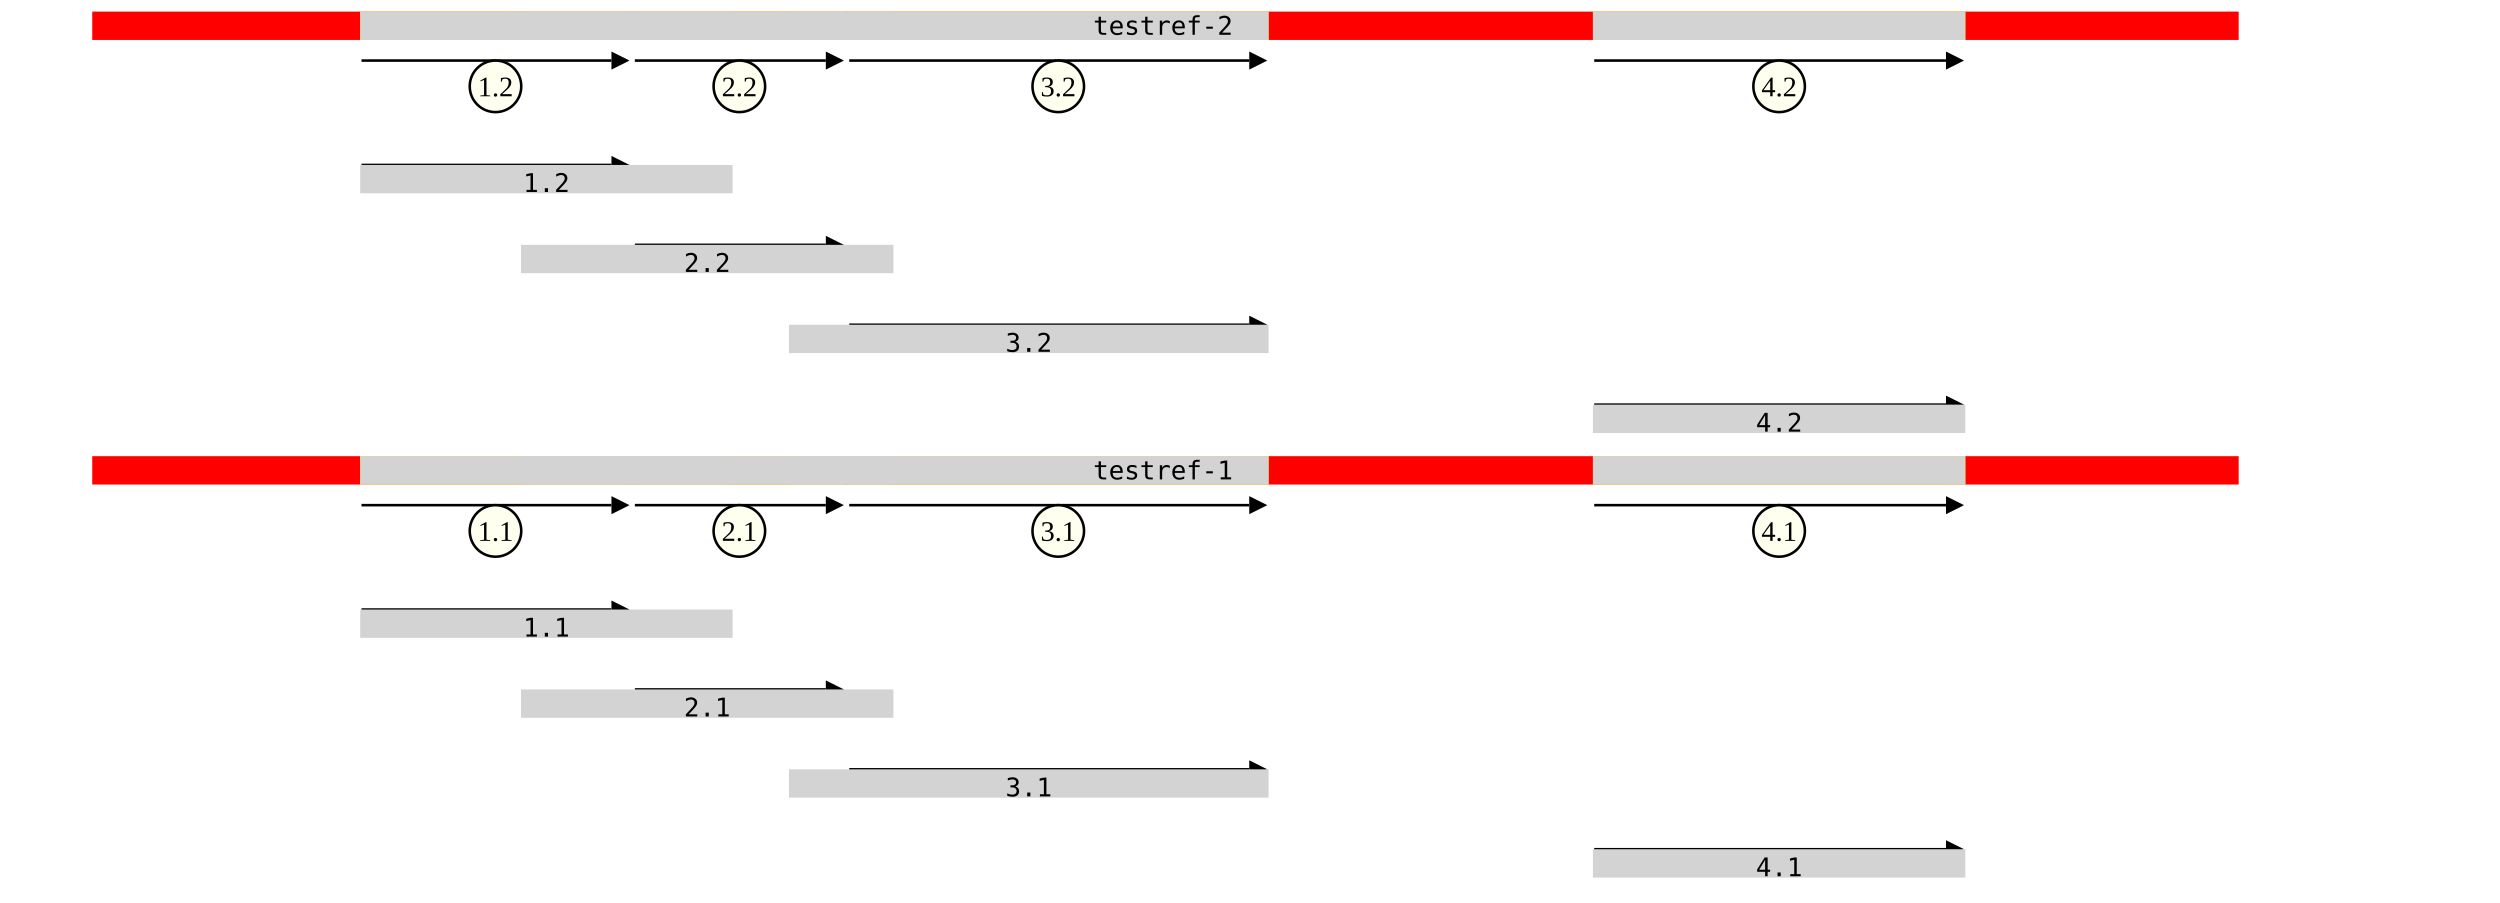
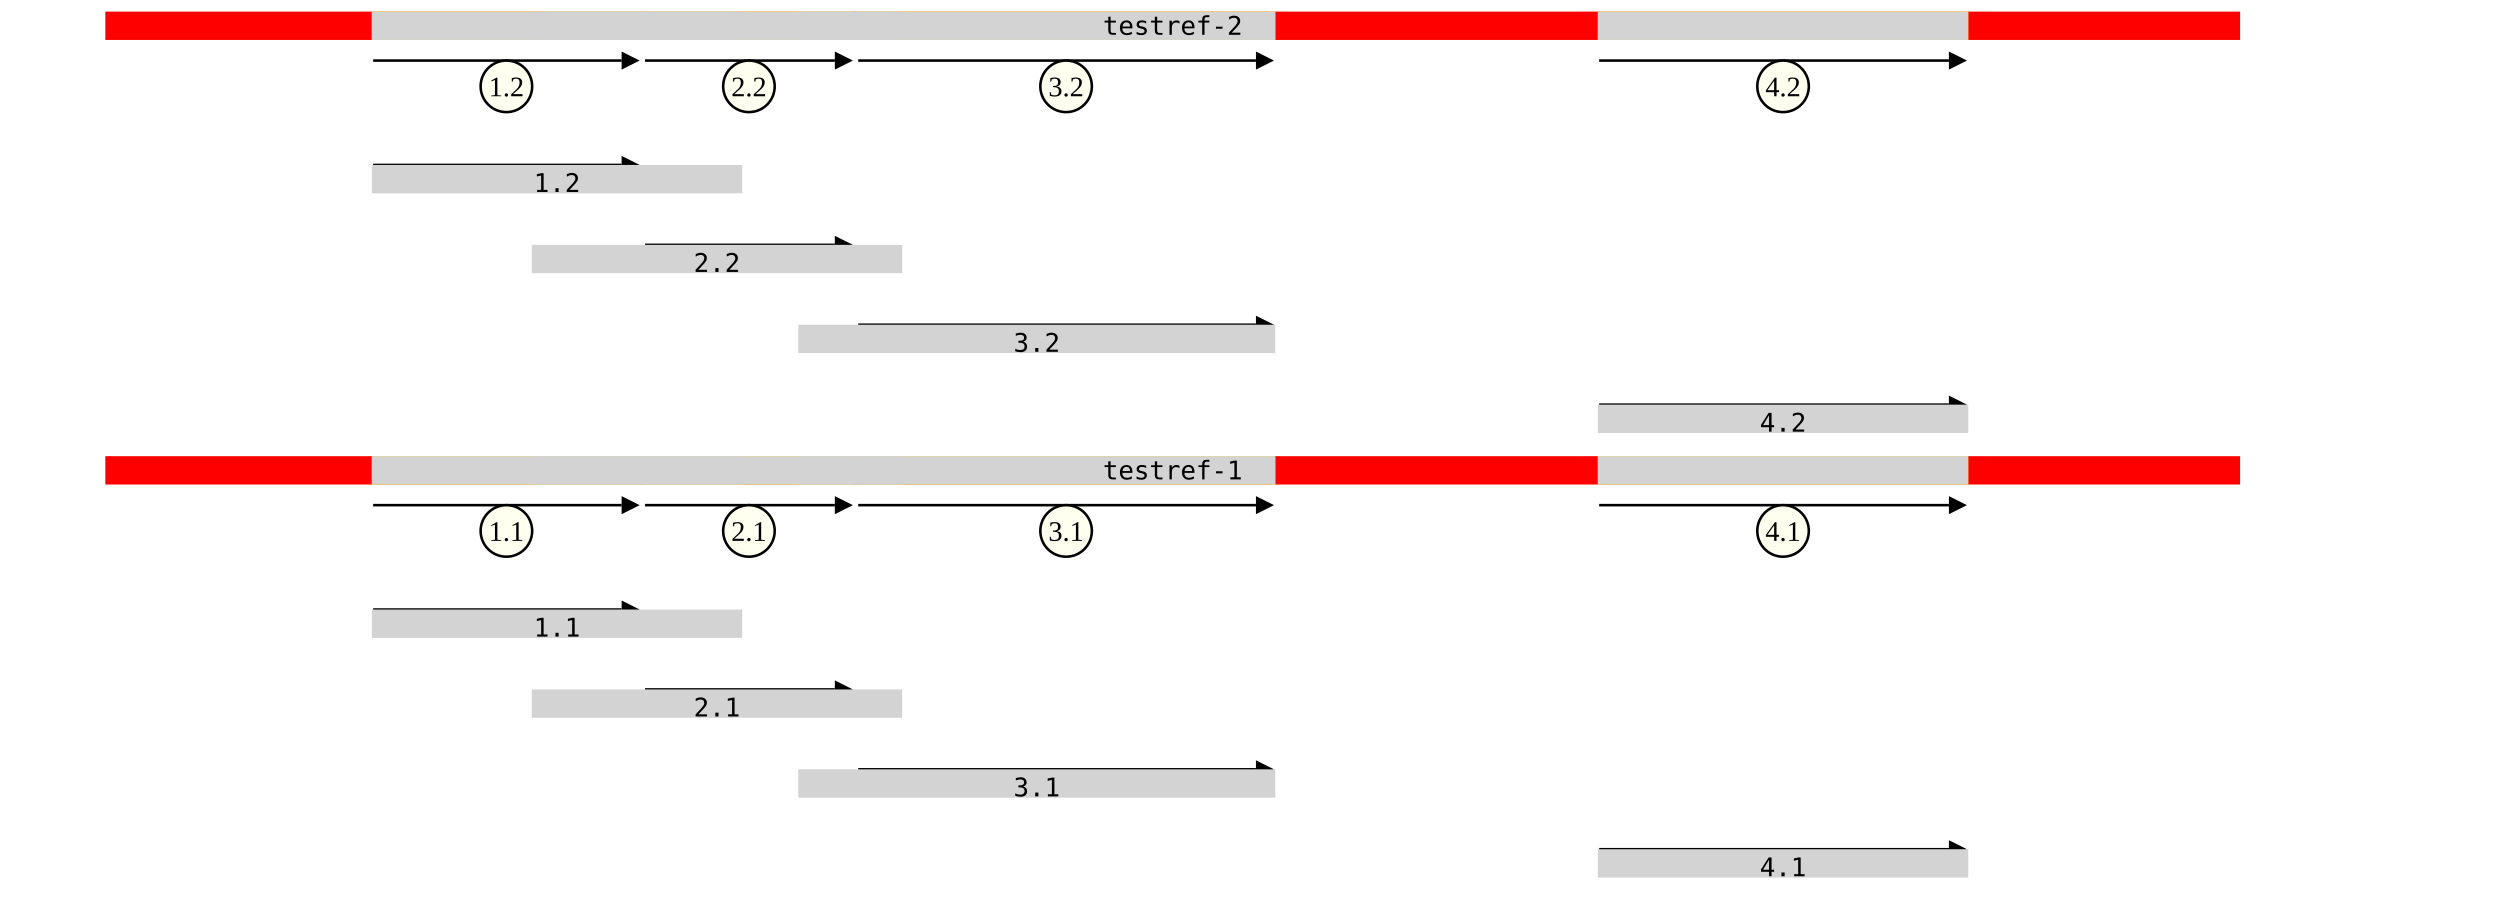
- <svg xmlns="http://www.w3.org/2000/svg" width="970" height="350.0" viewBox="0.0 -350.0 970 350.0">
+ <svg xmlns="http://www.w3.org/2000/svg" width="970.0" height="350.0" viewBox="0.0 -350.0 970.0 350.0">
  <defs>
</defs>
  <g transform="translate(0 -335.0)">
    <g transform="translate(0.0 0)">
-       <rect x="36.288" y="-10" width="831.815" height="10" fill="red" stroke="red" />
-     </g>
-     <g transform="translate(0.0 0)">
-       <rect x="140.265" y="-10" width="103.977" height="10" fill="yellow" stroke="yellow" />
-     </g>
-     <g transform="translate(0.0 0)">
-       <rect x="246.321" y="-10" width="81.102" height="10" fill="yellow" stroke="yellow" />
-     </g>
-     <g transform="translate(0.0 0)">
-       <rect x="329.503" y="-10" width="162.204" height="10" fill="yellow" stroke="yellow" />
-     </g>
-     <g transform="translate(0.0 0)">
-       <rect x="618.558" y="-10" width="143.488" height="10" fill="yellow" stroke="yellow" />
-     </g>
-     <g transform="translate(0.0 0)">
-       <rect x="140.265" y="-10" width="143.488" height="10" fill="lightgray" stroke="lightgray" />
-     </g>
-     <g transform="translate(0.0 0)">
-       <rect x="202.651" y="-10" width="143.488" height="10" fill="lightgray" stroke="lightgray" />
-     </g>
-     <g transform="translate(0.0 0)">
-       <rect x="306.628" y="-10" width="185.079" height="10" fill="lightgray" stroke="lightgray" />
-     </g>
-     <g transform="translate(0.0 0)">
-       <rect x="618.558" y="-10" width="143.488" height="10" fill="lightgray" stroke="lightgray" />
+       <rect x="41.365" y="-10" width="827.292" height="10" fill="red" stroke="red" />
+     </g>
+     <g transform="translate(0.0 0)">
+       <rect x="144.776" y="-10" width="103.412" height="10" fill="yellow" stroke="yellow" />
+     </g>
+     <g transform="translate(0.0 0)">
+       <rect x="250.256" y="-10" width="80.661" height="10" fill="yellow" stroke="yellow" />
+     </g>
+     <g transform="translate(0.0 0)">
+       <rect x="332.985" y="-10" width="161.322" height="10" fill="yellow" stroke="yellow" />
+     </g>
+     <g transform="translate(0.0 0)">
+       <rect x="620.469" y="-10" width="142.708" height="10" fill="yellow" stroke="yellow" />
+     </g>
+     <g transform="translate(0.0 0)">
+       <rect x="144.776" y="-10" width="142.708" height="10" fill="lightgray" stroke="lightgray" />
+     </g>
+     <g transform="translate(0.0 0)">
+       <rect x="206.823" y="-10" width="142.708" height="10" fill="lightgray" stroke="lightgray" />
+     </g>
+     <g transform="translate(0.0 0)">
+       <rect x="310.235" y="-10" width="184.072" height="10" fill="lightgray" stroke="lightgray" />
+     </g>
+     <g transform="translate(0.0 0)">
+       <rect x="620.469" y="-10" width="142.708" height="10" fill="lightgray" stroke="lightgray" />
    </g>
  </g>
  <g transform="translate(0.0 -336.5)">
-     <rect x="451.26" y="11.5" width="0.0" height="-11.5" fill="transparent" stroke="transparent" />
-     <g transform="translate(451.2595 0)">
+     <rect x="455.011" y="11.5" width="0.0" height="-11.5" fill="transparent" stroke="transparent" />
+     <g transform="translate(455.0107 0)">
      <text x="0" y="0" font-size="10" font-family="monospace" text-anchor="middle">testref-2</text>
    </g>
  </g>
  <g transform="translate(0 -306.5)">
    <g transform="translate(0.0 0)">
-       <path d="M140.265,-20.0 L237.242,-20.0" stroke="black" />
-       <circle cx="192.253" cy="-10.0" r="10.0" fill="ivory" stroke="black" />
-       <path d="M244.242,-20.0 L237.242,-23.5 L237.242,-16.5 L244.242,-20.0" fill="black" />
-       <text x="192.253" y="-10.0" font-size="11.0" text-anchor="middle" dy="0.35em">1.2</text>
-     </g>
-     <g transform="translate(0.0 0)">
-       <path d="M246.321,-20.0 L320.423,-20.0" stroke="black" />
-       <circle cx="286.872" cy="-10.0" r="10.0" fill="ivory" stroke="black" />
-       <path d="M327.423,-20.0 L320.423,-23.5 L320.423,-16.5 L327.423,-20.0" fill="black" />
-       <text x="286.872" y="-10.0" font-size="11.0" text-anchor="middle" dy="0.35em">2.2</text>
-     </g>
-     <g transform="translate(0.0 0)">
-       <path d="M329.503,-20.0 L484.707,-20.0" stroke="black" />
-       <circle cx="410.605" cy="-10.0" r="10.0" fill="ivory" stroke="black" />
-       <path d="M491.707,-20.0 L484.707,-23.5 L484.707,-16.5 L491.707,-20.0" fill="black" />
-       <text x="410.605" y="-10.0" font-size="11.0" text-anchor="middle" dy="0.35em">3.2</text>
-     </g>
-     <g transform="translate(0.0 0)">
-       <path d="M618.558,-20.0 L755.046,-20.0" stroke="black" />
-       <circle cx="690.302" cy="-10.0" r="10.0" fill="ivory" stroke="black" />
-       <path d="M762.046,-20.0 L755.046,-23.5 L755.046,-16.5 L762.046,-20.0" fill="black" />
-       <text x="690.302" y="-10.0" font-size="11.0" text-anchor="middle" dy="0.35em">4.2</text>
+       <path d="M144.776,-20.0 L241.188,-20.0" stroke="black" />
+       <circle cx="196.482" cy="-10.0" r="10.0" fill="ivory" stroke="black" />
+       <path d="M248.188,-20.0 L241.188,-23.5 L241.188,-16.5 L248.188,-20.0" fill="black" />
+       <text x="196.482" y="-10.0" font-size="11.0" text-anchor="middle" dy="0.35em">1.2</text>
+     </g>
+     <g transform="translate(0.0 0)">
+       <path d="M250.256,-20.0 L323.917,-20.0" stroke="black" />
+       <circle cx="290.586" cy="-10.0" r="10.0" fill="ivory" stroke="black" />
+       <path d="M330.917,-20.0 L323.917,-23.5 L323.917,-16.5 L330.917,-20.0" fill="black" />
+       <text x="290.586" y="-10.0" font-size="11.0" text-anchor="middle" dy="0.35em">2.2</text>
+     </g>
+     <g transform="translate(0.0 0)">
+       <path d="M332.985,-20.0 L487.307,-20.0" stroke="black" />
+       <circle cx="413.646" cy="-10.0" r="10.0" fill="ivory" stroke="black" />
+       <path d="M494.307,-20.0 L487.307,-23.5 L487.307,-16.5 L494.307,-20.0" fill="black" />
+       <text x="413.646" y="-10.0" font-size="11.0" text-anchor="middle" dy="0.35em">3.2</text>
+     </g>
+     <g transform="translate(0.0 0)">
+       <path d="M620.469,-20.0 L756.177,-20.0" stroke="black" />
+       <circle cx="691.823" cy="-10.0" r="10.0" fill="ivory" stroke="black" />
+       <path d="M763.177,-20.0 L756.177,-23.5 L756.177,-16.5 L763.177,-20.0" fill="black" />
+       <text x="691.823" y="-10.0" font-size="11.0" text-anchor="middle" dy="0.35em">4.2</text>
    </g>
  </g>
  <g transform="translate(0 -295.5)">
    <g transform="translate(0.0 0)">
-       <path d="M140.265,9.5 L237.242,9.5" stroke="black" />
-       <path d="M244.242,9.5 L237.242,6.0 L237.242,13.0 L244.242,9.5" fill="black" />
+       <path d="M144.776,9.5 L241.188,9.5" stroke="black" />
+       <path d="M248.188,9.5 L241.188,6.0 L241.188,13.0 L248.188,9.5" fill="black" />
    </g>
  </g>
  <g transform="translate(0 -275.5)">
    <g transform="translate(0.0 0)">
-       <rect x="140.265" y="-10" width="143.488" height="10" fill="lightgrey" stroke="lightgrey" />
-       <g transform="translate(212.0088 0)">
+       <rect x="144.776" y="-10" width="142.708" height="10" fill="lightgrey" stroke="lightgrey" />
+       <g transform="translate(216.1301 0)">
        <text x="0" y="0" font-size="10" font-family="monospace" text-anchor="middle">1.2</text>
      </g>
    </g>
  </g>
  <g transform="translate(0 -264.5)">
    <g transform="translate(0.0 0)">
-       <path d="M246.321,9.5 L320.423,9.5" stroke="black" />
-       <path d="M327.423,9.5 L320.423,6.0 L320.423,13.0 L327.423,9.5" fill="black" />
+       <path d="M250.256,9.5 L323.917,9.5" stroke="black" />
+       <path d="M330.917,9.5 L323.917,6.0 L323.917,13.0 L330.917,9.5" fill="black" />
    </g>
  </g>
  <g transform="translate(0 -244.5)">
    <g transform="translate(0.0 0)">
-       <rect x="202.651" y="-10" width="143.488" height="10" fill="lightgrey" stroke="lightgrey" />
-       <g transform="translate(274.3949 0)">
+       <rect x="206.823" y="-10" width="142.708" height="10" fill="lightgrey" stroke="lightgrey" />
+       <g transform="translate(278.177 0)">
        <text x="0" y="0" font-size="10" font-family="monospace" text-anchor="middle">2.2</text>
      </g>
    </g>
  </g>
  <g transform="translate(0 -233.5)">
    <g transform="translate(0.0 0)">
-       <path d="M329.503,9.5 L484.707,9.5" stroke="black" />
-       <path d="M491.707,9.5 L484.707,6.0 L484.707,13.0 L491.707,9.5" fill="black" />
+       <path d="M332.985,9.5 L487.307,9.5" stroke="black" />
+       <path d="M494.307,9.5 L487.307,6.0 L487.307,13.0 L494.307,9.5" fill="black" />
    </g>
  </g>
  <g transform="translate(0 -213.5)">
    <g transform="translate(0.0 0)">
-       <rect x="306.628" y="-10" width="185.079" height="10" fill="lightgrey" stroke="lightgrey" />
-       <g transform="translate(399.1671 0)">
+       <rect x="310.235" y="-10" width="184.072" height="10" fill="lightgrey" stroke="lightgrey" />
+       <g transform="translate(402.2708 0)">
        <text x="0" y="0" font-size="10" font-family="monospace" text-anchor="middle">3.2</text>
      </g>
    </g>
  </g>
  <g transform="translate(0 -202.5)">
    <g transform="translate(0.0 0)">
-       <path d="M618.558,9.5 L755.046,9.5" stroke="black" />
-       <path d="M762.046,9.5 L755.046,6.0 L755.046,13.0 L762.046,9.5" fill="black" />
+       <path d="M620.469,9.5 L756.177,9.5" stroke="black" />
+       <path d="M763.177,9.5 L756.177,6.0 L756.177,13.0 L763.177,9.5" fill="black" />
    </g>
  </g>
  <g transform="translate(0 -182.5)">
    <g transform="translate(0.0 0)">
-       <rect x="618.558" y="-10" width="143.488" height="10" fill="lightgrey" stroke="lightgrey" />
-       <g transform="translate(690.3023 0)">
+       <rect x="620.469" y="-10" width="142.708" height="10" fill="lightgrey" stroke="lightgrey" />
+       <g transform="translate(691.823 0)">
        <text x="0" y="0" font-size="10" font-family="monospace" text-anchor="middle">4.2</text>
      </g>
    </g>
  </g>
  <g transform="translate(0 -162.5)">
    <g transform="translate(0.0 0)">
-       <rect x="36.288" y="-10" width="831.815" height="10" fill="red" stroke="red" />
-     </g>
-     <g transform="translate(0.0 0)">
-       <rect x="140.265" y="-10" width="103.977" height="10" fill="yellow" stroke="yellow" />
-     </g>
-     <g transform="translate(0.0 0)">
-       <rect x="246.321" y="-10" width="81.102" height="10" fill="yellow" stroke="yellow" />
-     </g>
-     <g transform="translate(0.0 0)">
-       <rect x="329.503" y="-10" width="162.204" height="10" fill="yellow" stroke="yellow" />
-     </g>
-     <g transform="translate(0.0 0)">
-       <rect x="618.558" y="-10" width="143.488" height="10" fill="yellow" stroke="yellow" />
-     </g>
-     <g transform="translate(0.0 0)">
-       <rect x="140.265" y="-10" width="143.488" height="10" fill="lightgray" stroke="lightgray" />
-     </g>
-     <g transform="translate(0.0 0)">
-       <rect x="202.651" y="-10" width="143.488" height="10" fill="lightgray" stroke="lightgray" />
-     </g>
-     <g transform="translate(0.0 0)">
-       <rect x="306.628" y="-10" width="185.079" height="10" fill="lightgray" stroke="lightgray" />
-     </g>
-     <g transform="translate(0.0 0)">
-       <rect x="618.558" y="-10" width="143.488" height="10" fill="lightgray" stroke="lightgray" />
+       <rect x="41.365" y="-10" width="827.292" height="10" fill="red" stroke="red" />
+     </g>
+     <g transform="translate(0.0 0)">
+       <rect x="144.776" y="-10" width="103.412" height="10" fill="yellow" stroke="yellow" />
+     </g>
+     <g transform="translate(0.0 0)">
+       <rect x="250.256" y="-10" width="80.661" height="10" fill="yellow" stroke="yellow" />
+     </g>
+     <g transform="translate(0.0 0)">
+       <rect x="332.985" y="-10" width="161.322" height="10" fill="yellow" stroke="yellow" />
+     </g>
+     <g transform="translate(0.0 0)">
+       <rect x="620.469" y="-10" width="142.708" height="10" fill="yellow" stroke="yellow" />
+     </g>
+     <g transform="translate(0.0 0)">
+       <rect x="144.776" y="-10" width="142.708" height="10" fill="lightgray" stroke="lightgray" />
+     </g>
+     <g transform="translate(0.0 0)">
+       <rect x="206.823" y="-10" width="142.708" height="10" fill="lightgray" stroke="lightgray" />
+     </g>
+     <g transform="translate(0.0 0)">
+       <rect x="310.235" y="-10" width="184.072" height="10" fill="lightgray" stroke="lightgray" />
+     </g>
+     <g transform="translate(0.0 0)">
+       <rect x="620.469" y="-10" width="142.708" height="10" fill="lightgray" stroke="lightgray" />
    </g>
  </g>
  <g transform="translate(0.0 -164.0)">
-     <rect x="451.26" y="11.5" width="0.0" height="-11.5" fill="transparent" stroke="transparent" />
-     <g transform="translate(451.2595 0)">
+     <rect x="455.011" y="11.5" width="0.0" height="-11.5" fill="transparent" stroke="transparent" />
+     <g transform="translate(455.0107 0)">
      <text x="0" y="0" font-size="10" font-family="monospace" text-anchor="middle">testref-1</text>
    </g>
  </g>
  <g transform="translate(0 -134.0)">
    <g transform="translate(0.0 0)">
-       <path d="M140.265,-20.0 L237.242,-20.0" stroke="black" />
-       <circle cx="192.253" cy="-10.0" r="10.0" fill="ivory" stroke="black" />
-       <path d="M244.242,-20.0 L237.242,-23.5 L237.242,-16.5 L244.242,-20.0" fill="black" />
-       <text x="192.253" y="-10.0" font-size="11.0" text-anchor="middle" dy="0.35em">1.1</text>
-     </g>
-     <g transform="translate(0.0 0)">
-       <path d="M246.321,-20.0 L320.423,-20.0" stroke="black" />
-       <circle cx="286.872" cy="-10.0" r="10.0" fill="ivory" stroke="black" />
-       <path d="M327.423,-20.0 L320.423,-23.5 L320.423,-16.5 L327.423,-20.0" fill="black" />
-       <text x="286.872" y="-10.0" font-size="11.0" text-anchor="middle" dy="0.35em">2.1</text>
-     </g>
-     <g transform="translate(0.0 0)">
-       <path d="M329.503,-20.0 L484.707,-20.0" stroke="black" />
-       <circle cx="410.605" cy="-10.0" r="10.0" fill="ivory" stroke="black" />
-       <path d="M491.707,-20.0 L484.707,-23.5 L484.707,-16.5 L491.707,-20.0" fill="black" />
-       <text x="410.605" y="-10.0" font-size="11.0" text-anchor="middle" dy="0.35em">3.1</text>
-     </g>
-     <g transform="translate(0.0 0)">
-       <path d="M618.558,-20.0 L755.046,-20.0" stroke="black" />
-       <circle cx="690.302" cy="-10.0" r="10.0" fill="ivory" stroke="black" />
-       <path d="M762.046,-20.0 L755.046,-23.5 L755.046,-16.5 L762.046,-20.0" fill="black" />
-       <text x="690.302" y="-10.0" font-size="11.0" text-anchor="middle" dy="0.35em">4.1</text>
+       <path d="M144.776,-20.0 L241.188,-20.0" stroke="black" />
+       <circle cx="196.482" cy="-10.0" r="10.0" fill="ivory" stroke="black" />
+       <path d="M248.188,-20.0 L241.188,-23.5 L241.188,-16.5 L248.188,-20.0" fill="black" />
+       <text x="196.482" y="-10.0" font-size="11.0" text-anchor="middle" dy="0.35em">1.1</text>
+     </g>
+     <g transform="translate(0.0 0)">
+       <path d="M250.256,-20.0 L323.917,-20.0" stroke="black" />
+       <circle cx="290.586" cy="-10.0" r="10.0" fill="ivory" stroke="black" />
+       <path d="M330.917,-20.0 L323.917,-23.5 L323.917,-16.5 L330.917,-20.0" fill="black" />
+       <text x="290.586" y="-10.0" font-size="11.0" text-anchor="middle" dy="0.35em">2.1</text>
+     </g>
+     <g transform="translate(0.0 0)">
+       <path d="M332.985,-20.0 L487.307,-20.0" stroke="black" />
+       <circle cx="413.646" cy="-10.0" r="10.0" fill="ivory" stroke="black" />
+       <path d="M494.307,-20.0 L487.307,-23.5 L487.307,-16.5 L494.307,-20.0" fill="black" />
+       <text x="413.646" y="-10.0" font-size="11.0" text-anchor="middle" dy="0.35em">3.1</text>
+     </g>
+     <g transform="translate(0.0 0)">
+       <path d="M620.469,-20.0 L756.177,-20.0" stroke="black" />
+       <circle cx="691.823" cy="-10.0" r="10.0" fill="ivory" stroke="black" />
+       <path d="M763.177,-20.0 L756.177,-23.5 L756.177,-16.5 L763.177,-20.0" fill="black" />
+       <text x="691.823" y="-10.0" font-size="11.0" text-anchor="middle" dy="0.35em">4.1</text>
    </g>
  </g>
  <g transform="translate(0 -123.0)">
    <g transform="translate(0.0 0)">
-       <path d="M140.265,9.5 L237.242,9.5" stroke="black" />
-       <path d="M244.242,9.5 L237.242,6.0 L237.242,13.0 L244.242,9.5" fill="black" />
+       <path d="M144.776,9.5 L241.188,9.5" stroke="black" />
+       <path d="M248.188,9.5 L241.188,6.0 L241.188,13.0 L248.188,9.5" fill="black" />
    </g>
  </g>
  <g transform="translate(0 -103.0)">
    <g transform="translate(0.0 0)">
-       <rect x="140.265" y="-10" width="143.488" height="10" fill="lightgrey" stroke="lightgrey" />
-       <g transform="translate(212.0088 0)">
+       <rect x="144.776" y="-10" width="142.708" height="10" fill="lightgrey" stroke="lightgrey" />
+       <g transform="translate(216.1301 0)">
        <text x="0" y="0" font-size="10" font-family="monospace" text-anchor="middle">1.1</text>
      </g>
    </g>
  </g>
  <g transform="translate(0 -92.0)">
    <g transform="translate(0.0 0)">
-       <path d="M246.321,9.5 L320.423,9.5" stroke="black" />
-       <path d="M327.423,9.5 L320.423,6.0 L320.423,13.0 L327.423,9.5" fill="black" />
+       <path d="M250.256,9.5 L323.917,9.5" stroke="black" />
+       <path d="M330.917,9.5 L323.917,6.0 L323.917,13.0 L330.917,9.5" fill="black" />
    </g>
  </g>
  <g transform="translate(0 -72.0)">
    <g transform="translate(0.0 0)">
-       <rect x="202.651" y="-10" width="143.488" height="10" fill="lightgrey" stroke="lightgrey" />
-       <g transform="translate(274.3949 0)">
+       <rect x="206.823" y="-10" width="142.708" height="10" fill="lightgrey" stroke="lightgrey" />
+       <g transform="translate(278.177 0)">
        <text x="0" y="0" font-size="10" font-family="monospace" text-anchor="middle">2.1</text>
      </g>
    </g>
  </g>
  <g transform="translate(0 -61.0)">
    <g transform="translate(0.0 0)">
-       <path d="M329.503,9.5 L484.707,9.5" stroke="black" />
-       <path d="M491.707,9.5 L484.707,6.0 L484.707,13.0 L491.707,9.5" fill="black" />
+       <path d="M332.985,9.5 L487.307,9.5" stroke="black" />
+       <path d="M494.307,9.5 L487.307,6.0 L487.307,13.0 L494.307,9.5" fill="black" />
    </g>
  </g>
  <g transform="translate(0 -41.0)">
    <g transform="translate(0.0 0)">
-       <rect x="306.628" y="-10" width="185.079" height="10" fill="lightgrey" stroke="lightgrey" />
-       <g transform="translate(399.1671 0)">
+       <rect x="310.235" y="-10" width="184.072" height="10" fill="lightgrey" stroke="lightgrey" />
+       <g transform="translate(402.2708 0)">
        <text x="0" y="0" font-size="10" font-family="monospace" text-anchor="middle">3.1</text>
      </g>
    </g>
  </g>
  <g transform="translate(0 -30.0)">
    <g transform="translate(0.0 0)">
-       <path d="M618.558,9.5 L755.046,9.5" stroke="black" />
-       <path d="M762.046,9.5 L755.046,6.0 L755.046,13.0 L762.046,9.5" fill="black" />
+       <path d="M620.469,9.5 L756.177,9.5" stroke="black" />
+       <path d="M763.177,9.5 L756.177,6.0 L756.177,13.0 L763.177,9.5" fill="black" />
    </g>
  </g>
  <g transform="translate(0 -10.0)">
    <g transform="translate(0.0 0)">
-       <rect x="618.558" y="-10" width="143.488" height="10" fill="lightgrey" stroke="lightgrey" />
-       <g transform="translate(690.3023 0)">
+       <rect x="620.469" y="-10" width="142.708" height="10" fill="lightgrey" stroke="lightgrey" />
+       <g transform="translate(691.823 0)">
        <text x="0" y="0" font-size="10" font-family="monospace" text-anchor="middle">4.1</text>
      </g>
    </g>
  </g>
</svg>
